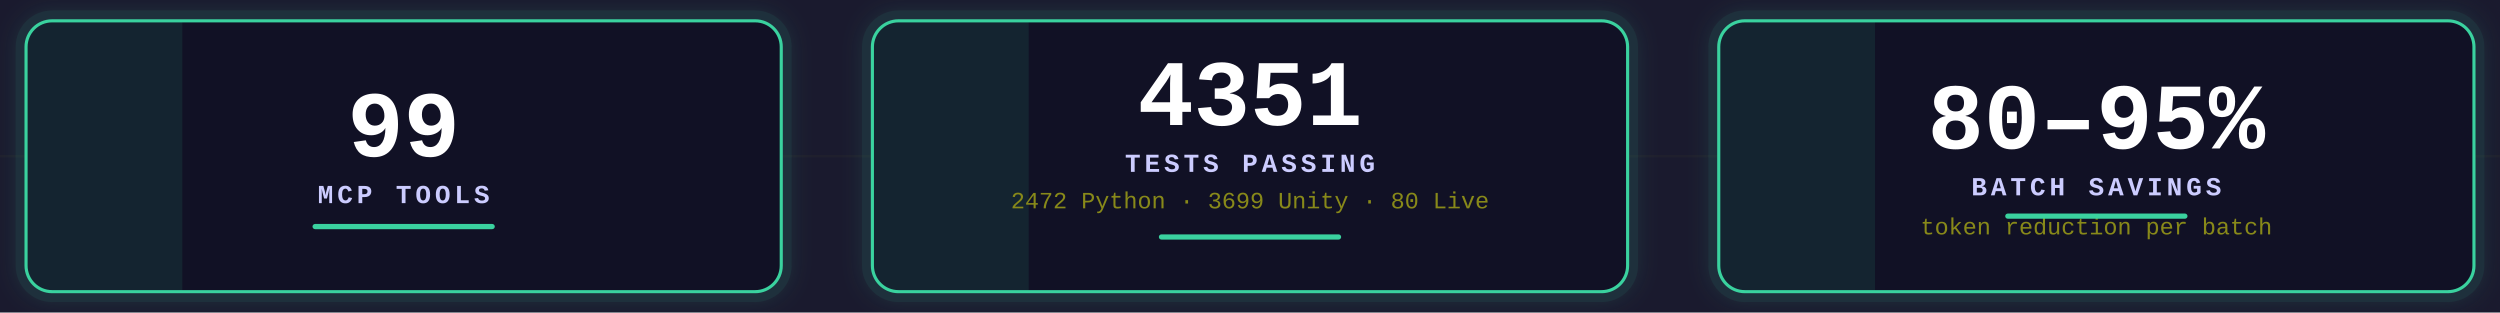
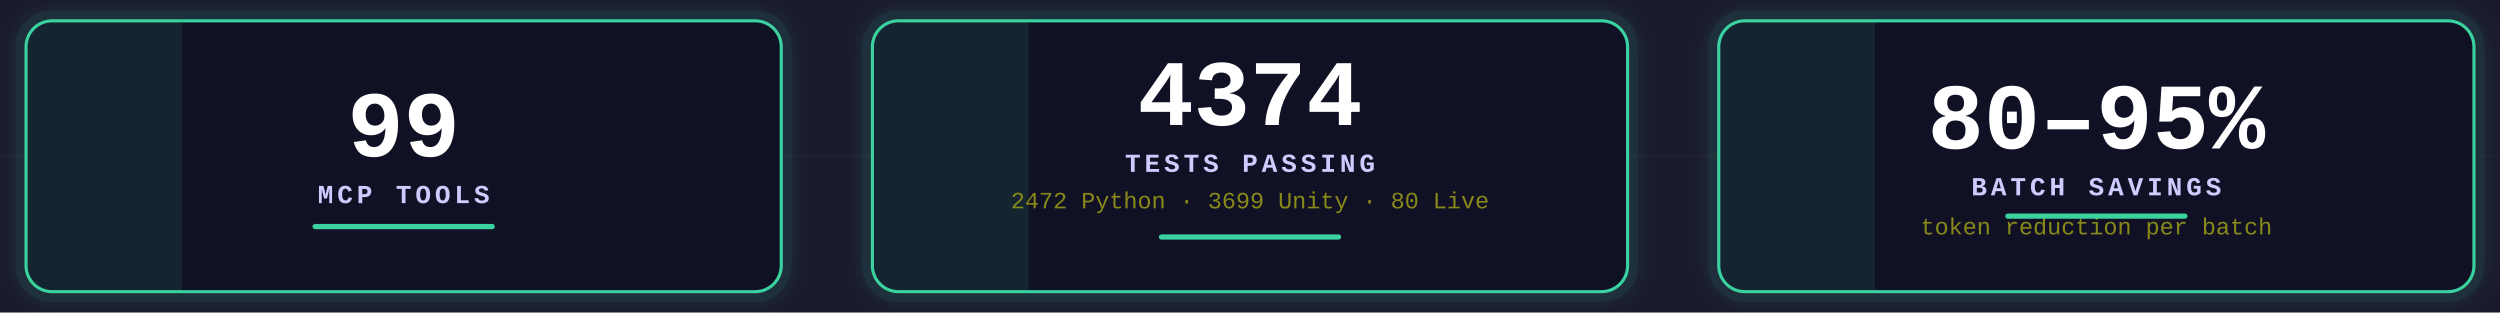
- <svg xmlns="http://www.w3.org/2000/svg" viewBox="0 0 960 120" width="960" height="120" role="img" aria-label="Unity MCP stats: 99 MCP tools, 4351 Tests (0 Python + 4351 Unity + 0 Live), 80-95% Batch Savings">
+ <svg xmlns="http://www.w3.org/2000/svg" viewBox="0 0 960 120" width="960" height="120" role="img" aria-label="Unity MCP stats: 99 MCP tools, 4374 Tests (0 Python + 4374 Unity + 0 Live), 80-95% Batch Savings">
  <defs>
    <filter id="sg" x="-25%" y="-30%" width="150%" height="160%">
      <feGaussianBlur stdDeviation="4" result="b" />
      <feMerge>
        <feMergeNode in="b" />
        <feMergeNode in="SourceGraphic" />
      </feMerge>
    </filter>
    <clipPath id="c1">
      <rect x="10" y="8" width="290" height="104" rx="10" />
    </clipPath>
    <clipPath id="c2">
      <rect x="335" y="8" width="290" height="104" rx="10" />
    </clipPath>
    <clipPath id="c3">
      <rect x="660" y="8" width="290" height="104" rx="10" />
    </clipPath>
  </defs>
  <rect width="960" height="120" fill="#1a1a2e" />
  <line x1="0" y1="60" x2="960" y2="60" stroke="#888919" stroke-opacity="0.05" stroke-width="1" />
  <rect x="10" y="8" width="290" height="104" rx="10" fill="none" stroke="#3ad29f" stroke-width="8" opacity="0.12" filter="url(#sg)">
    <animate attributeName="opacity" values="0.25;0.7;0.25" dur="3s" repeatCount="indefinite" begin="0s" />
  </rect>
  <rect x="10" y="8" width="290" height="104" rx="10" fill="#111125" />
  <rect x="10" y="8" width="290" height="104" rx="10" fill="none" stroke="#3ad29f" stroke-width="1.2" />
  <g clip-path="url(#c1)">
    <rect x="10" y="8" width="60" height="104" fill="#3ad29f" fill-opacity="0.10">
      <animateTransform attributeName="transform" type="translate" values="-100,0;400,0" dur="3s" repeatCount="indefinite" begin="0s" />
    </rect>
  </g>
  <text x="155" y="60" text-anchor="middle" font-family="ui-monospace,SFMono-Regular,'SF Mono',Menlo,Consolas,'Liberation Mono',monospace" font-size="36" font-weight="700" fill="#ffffff">99</text>
  <text x="155" y="78" text-anchor="middle" font-family="ui-monospace,SFMono-Regular,'SF Mono',Menlo,Consolas,'Liberation Mono',monospace" font-size="10" font-weight="700" fill="#ccccff" letter-spacing="1.5">MCP TOOLS</text>
  <rect x="120" y="86" width="70" height="2" rx="1" fill="#3ad29f">
    <animate attributeName="opacity" values="0.6;1;0.6" dur="2s" repeatCount="indefinite" begin="0s" />
  </rect>
  <rect x="335" y="8" width="290" height="104" rx="10" fill="none" stroke="#3ad29f" stroke-width="8" opacity="0.12" filter="url(#sg)">
    <animate attributeName="opacity" values="0.25;0.7;0.25" dur="3s" repeatCount="indefinite" begin="0.6s" />
  </rect>
  <rect x="335" y="8" width="290" height="104" rx="10" fill="#111125" />
  <rect x="335" y="8" width="290" height="104" rx="10" fill="none" stroke="#3ad29f" stroke-width="1.2" />
  <g clip-path="url(#c2)">
    <rect x="335" y="8" width="60" height="104" fill="#3ad29f" fill-opacity="0.10">
      <animateTransform attributeName="transform" type="translate" values="-100,0;400,0" dur="3s" repeatCount="indefinite" begin="0.5s" />
    </rect>
  </g>
-   <text x="480" y="48" text-anchor="middle" font-family="ui-monospace,SFMono-Regular,'SF Mono',Menlo,Consolas,'Liberation Mono',monospace" font-size="36" font-weight="700" fill="#ffffff">4351</text>
+   <text x="480" y="48" text-anchor="middle" font-family="ui-monospace,SFMono-Regular,'SF Mono',Menlo,Consolas,'Liberation Mono',monospace" font-size="36" font-weight="700" fill="#ffffff">4374</text>
  <text x="480" y="66" text-anchor="middle" font-family="ui-monospace,SFMono-Regular,'SF Mono',Menlo,Consolas,'Liberation Mono',monospace" font-size="10" font-weight="700" fill="#ccccff" letter-spacing="1.5">TESTS PASSING</text>
  <text x="480" y="80" text-anchor="middle" font-family="ui-monospace,SFMono-Regular,'SF Mono',Menlo,Consolas,'Liberation Mono',monospace" font-size="9" fill="#888919">2472 Python · 3699 Unity · 80 Live</text>
  <rect x="445" y="90" width="70" height="2" rx="1" fill="#3ad29f">
    <animate attributeName="opacity" values="0.6;1;0.6" dur="2s" repeatCount="indefinite" begin="0.4s" />
  </rect>
  <rect x="660" y="8" width="290" height="104" rx="10" fill="none" stroke="#3ad29f" stroke-width="8" opacity="0.12" filter="url(#sg)">
    <animate attributeName="opacity" values="0.25;0.7;0.25" dur="3s" repeatCount="indefinite" begin="1.2s" />
  </rect>
  <rect x="660" y="8" width="290" height="104" rx="10" fill="#111125" />
  <rect x="660" y="8" width="290" height="104" rx="10" fill="none" stroke="#3ad29f" stroke-width="1.2" />
  <g clip-path="url(#c3)">
    <rect x="660" y="8" width="60" height="104" fill="#3ad29f" fill-opacity="0.10">
      <animateTransform attributeName="transform" type="translate" values="-100,0;400,0" dur="3s" repeatCount="indefinite" begin="1.0s" />
    </rect>
  </g>
  <text x="805" y="57" text-anchor="middle" font-family="ui-monospace,SFMono-Regular,'SF Mono',Menlo,Consolas,'Liberation Mono',monospace" font-size="36" font-weight="700" fill="#ffffff">80–95%</text>
  <text x="805" y="75" text-anchor="middle" font-family="ui-monospace,SFMono-Regular,'SF Mono',Menlo,Consolas,'Liberation Mono',monospace" font-size="10" font-weight="700" fill="#ccccff" letter-spacing="1.5">BATCH SAVINGS</text>
  <text x="805" y="90" text-anchor="middle" font-family="ui-monospace,SFMono-Regular,'SF Mono',Menlo,Consolas,'Liberation Mono',monospace" font-size="9" fill="#888919">token reduction per batch</text>
  <rect x="770" y="82" width="70" height="2" rx="1" fill="#3ad29f">
    <animate attributeName="opacity" values="0.6;1;0.6" dur="2s" repeatCount="indefinite" begin="0.8s" />
  </rect>
</svg>
